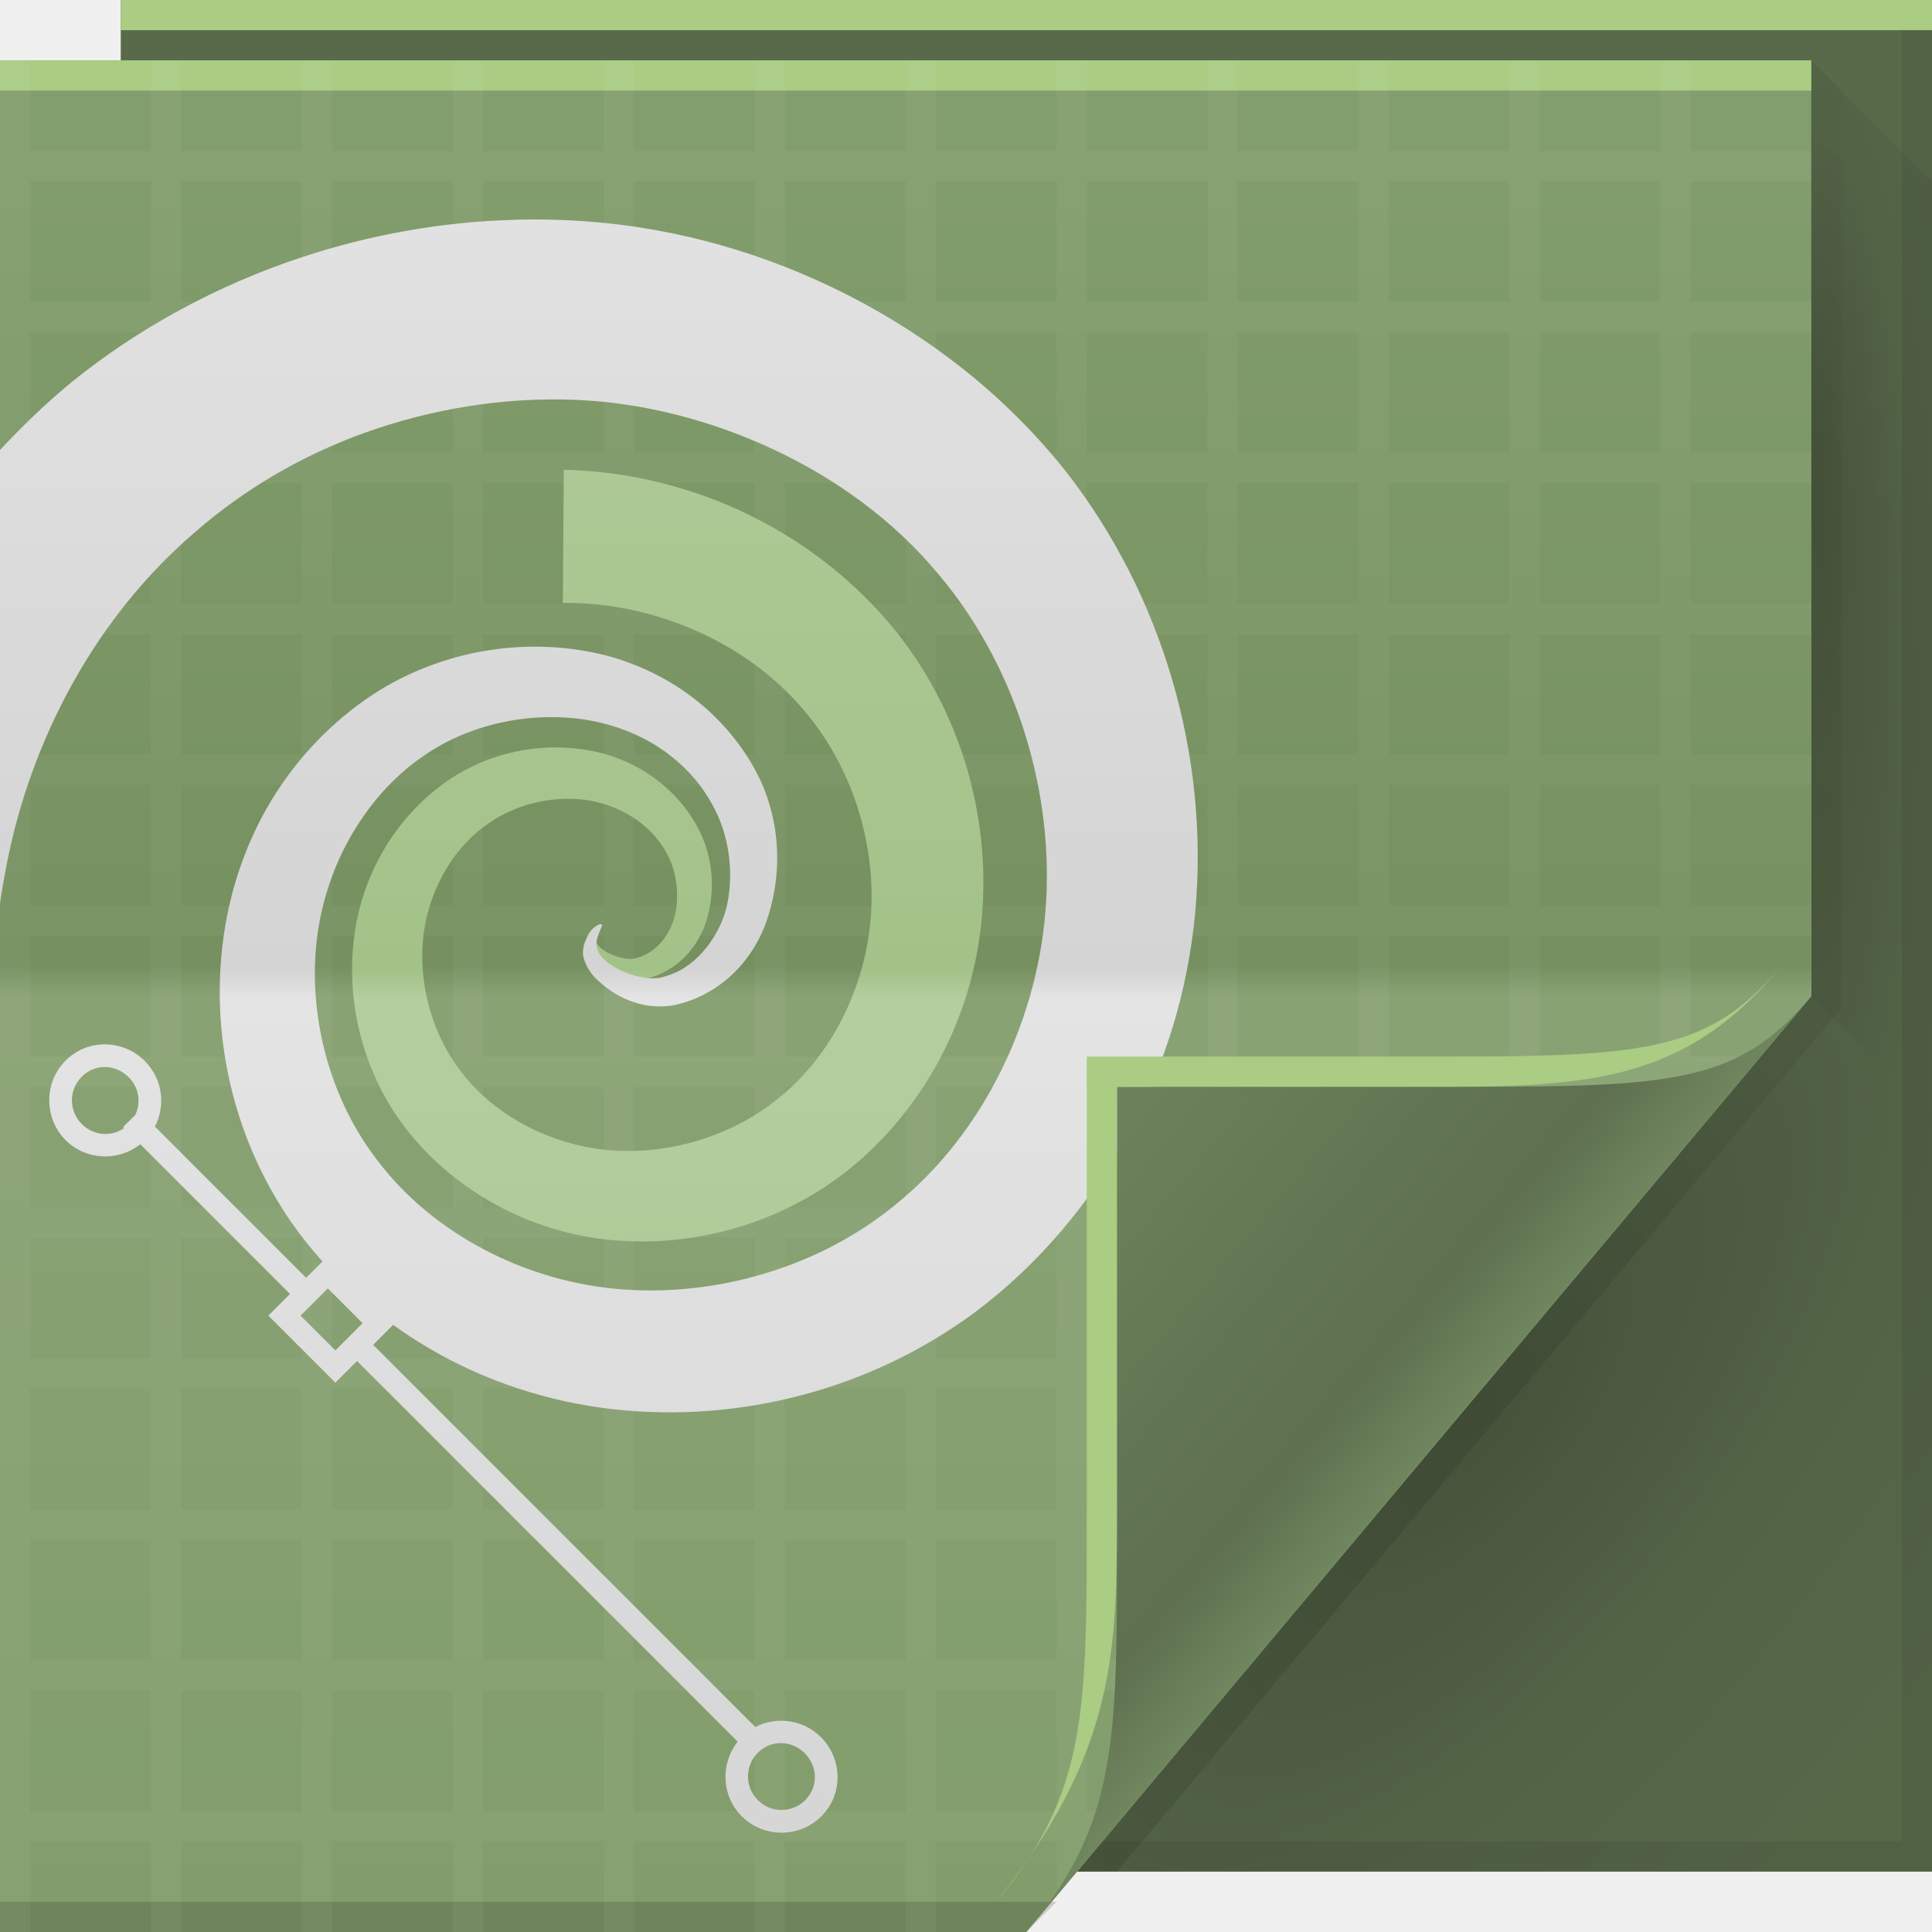
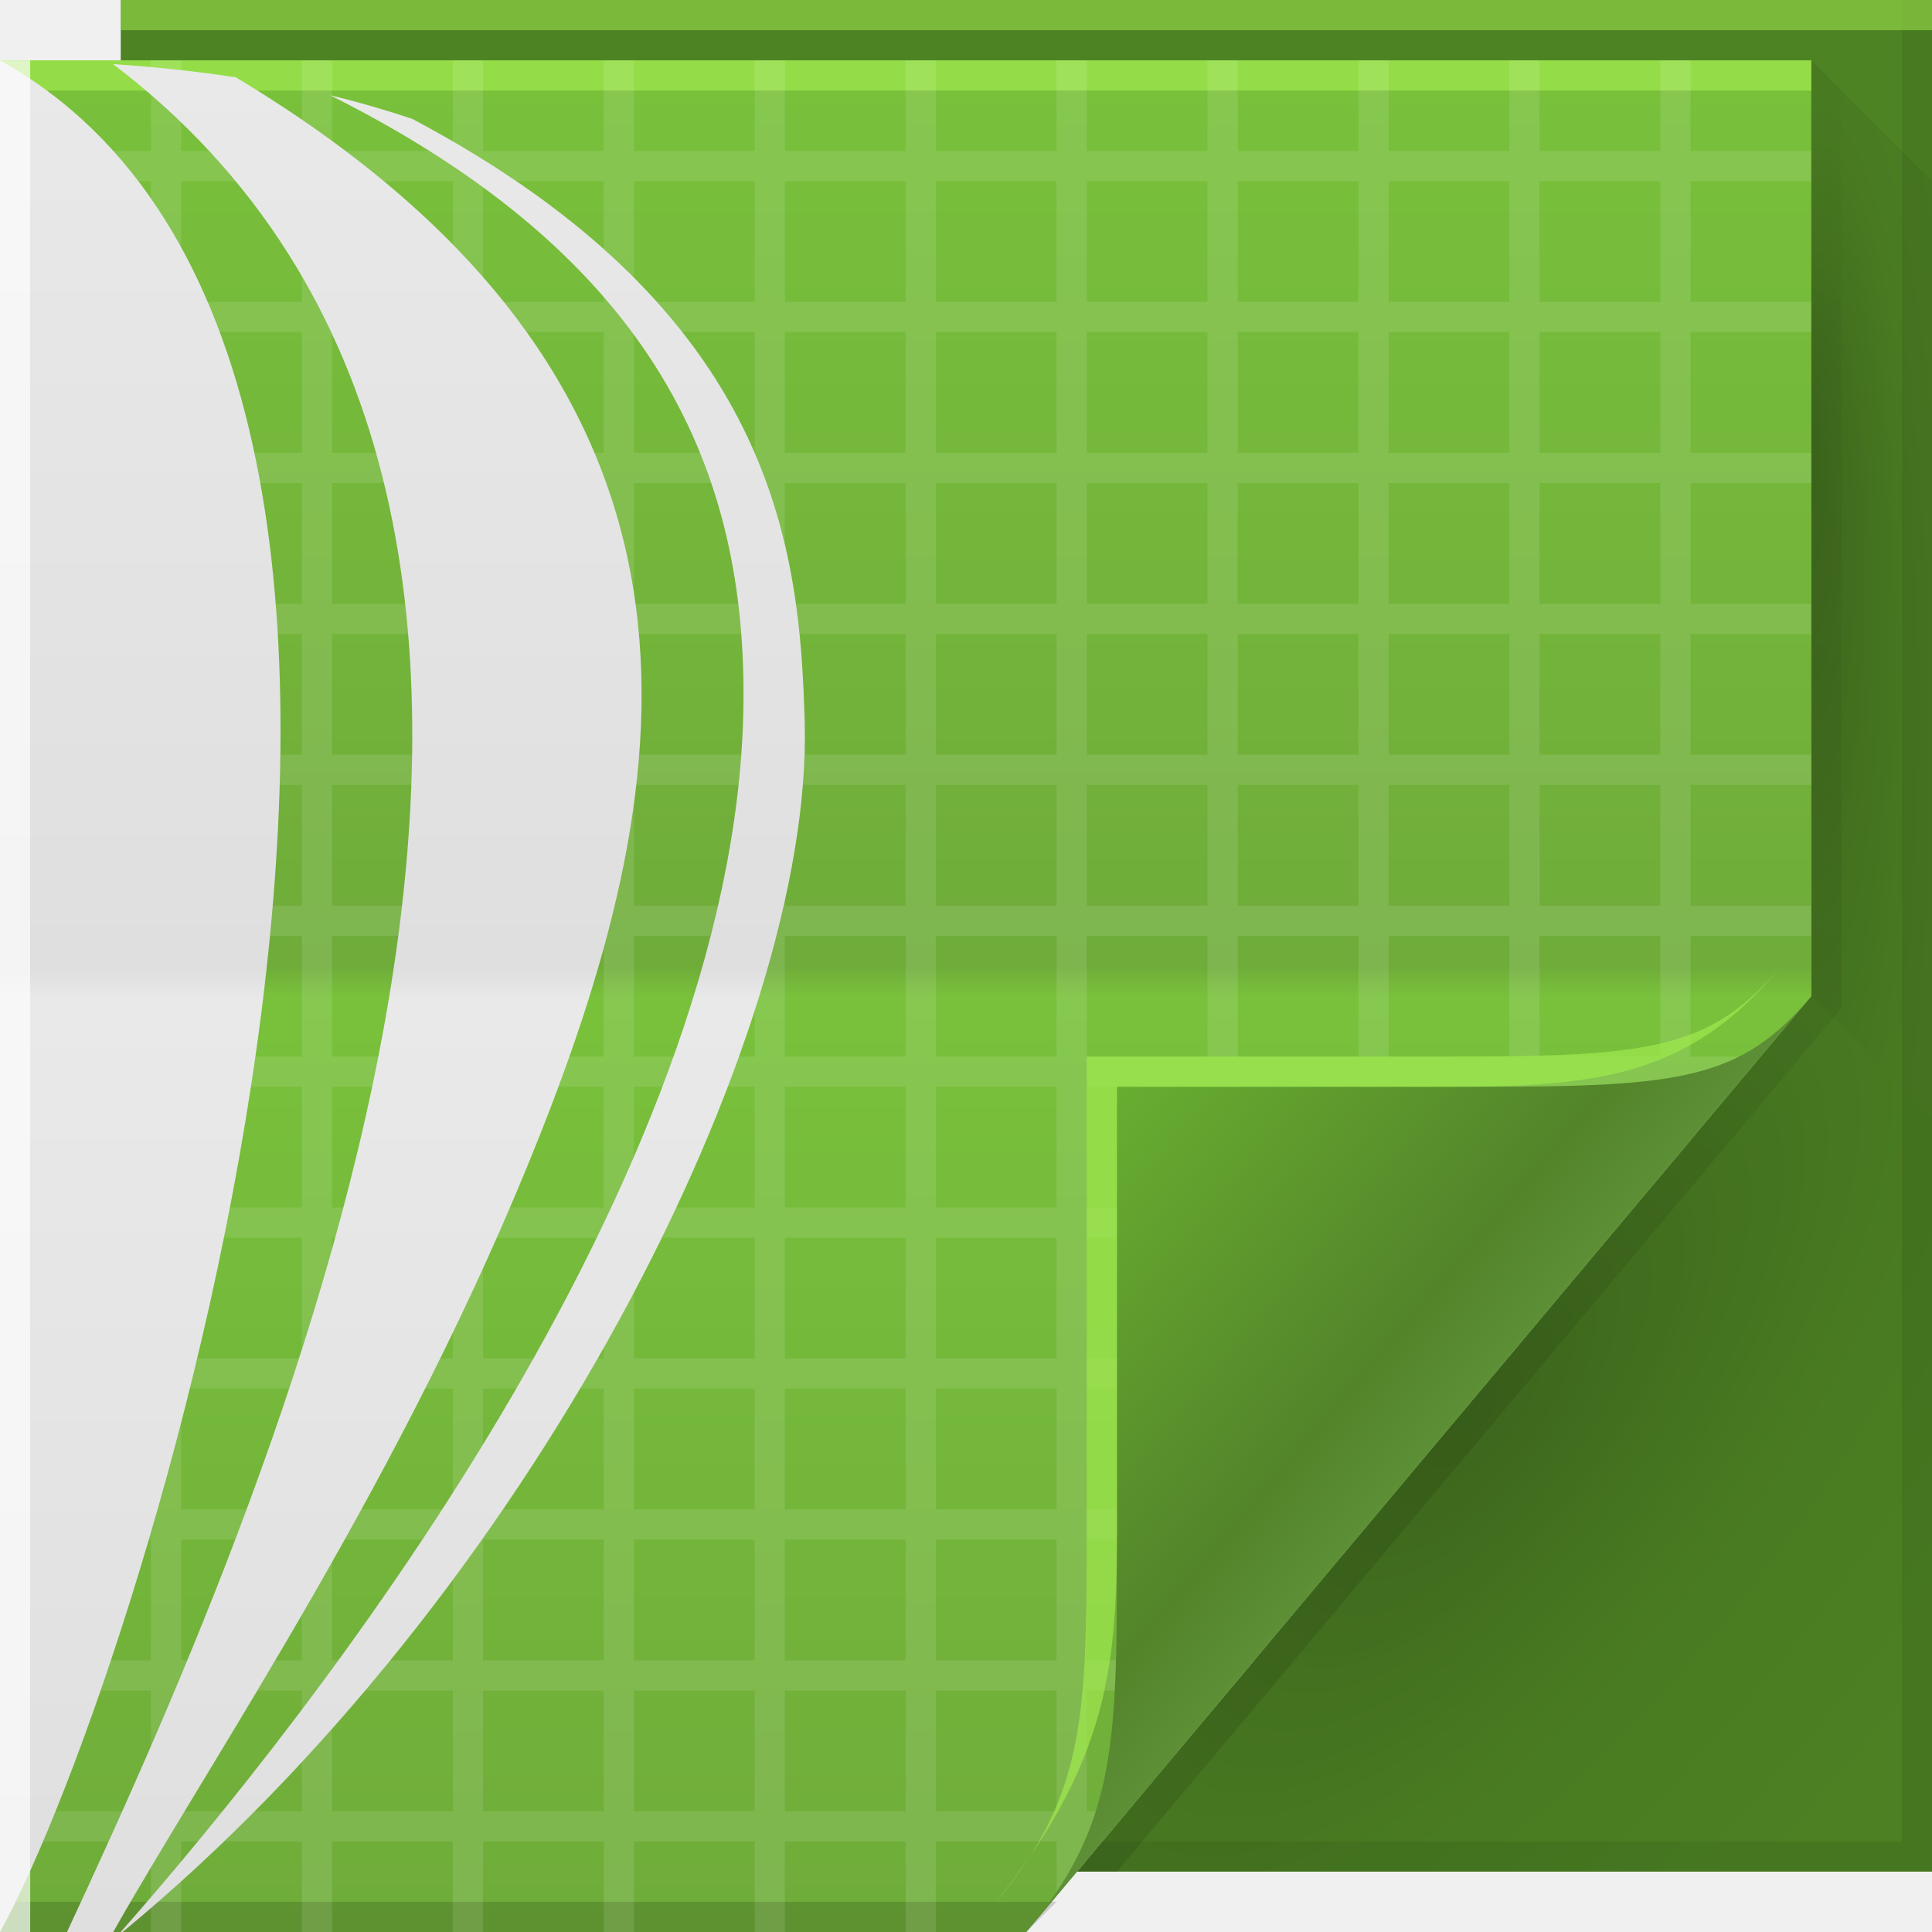
<svg xmlns="http://www.w3.org/2000/svg" xmlns:xlink="http://www.w3.org/1999/xlink" version="1.1" width="64" height="64" id="svg13094">
  <defs id="defs11">
    <radialGradient cx="60.562" cy="21.045" r="2" fx="59.604" fy="21.241" id="radialGradient3811-3" xlink:href="#radialGradient3996" gradientUnits="userSpaceOnUse" gradientTransform="matrix(0,19.31882,-3.43006,0,132.7475,-1136.964)" />
    <radialGradient cx="48.308" cy="47.141" r="14.161" id="radialGradient3996" gradientUnits="userSpaceOnUse" gradientTransform="matrix(0.9396233,0.7747794,-1.797524,2.17997,88.13055,-93.36575)">
      <stop id="stop3954" style="stop-color:#000000;stop-opacity:0.223" offset="0" />
      <stop id="stop3958" style="stop-color:#000000;stop-opacity:0.068" offset="0.5" />
      <stop id="stop3956" style="stop-color:#000000;stop-opacity:0.024" offset="1" />
    </radialGradient>
    <linearGradient x1="45" y1="52" x2="73" y2="4" id="linearGradient4308" gradientUnits="userSpaceOnUse">
      <stop id="stop4304" style="stop-color:#000000;stop-opacity:0.107" offset="0" />
      <stop id="stop4306" style="stop-color:#000000;stop-opacity:0" offset="1" />
    </linearGradient>
    <linearGradient x1="48.918" y1="46.214" x2="32.67" y2="24" id="linearGradient4259" gradientUnits="userSpaceOnUse">
      <stop id="stop3988" style="stop-color:#ffffff;stop-opacity:0.53" offset="0" />
      <stop id="stop3990" style="stop-color:#ffffff;stop-opacity:0" offset="1" />
    </linearGradient>
    <linearGradient x1="31" y1="64" x2="31" y2="2" id="linearGradient3984" gradientUnits="userSpaceOnUse">
-       <stop id="stop3099" style="stop-color:#829d6b;stop-opacity:1;" offset="0" />
-       <stop id="stop3875" style="stop-color:#89a274;stop-opacity:1;" offset="0.5" />
-       <stop id="stop3873" style="stop-color:#769060;stop-opacity:1;" offset="0.516" />
-       <stop id="stop3101" style="stop-color:#849f6e;stop-opacity:1;" offset="1" />
+       <stop id="stop3099" style="stop-color:#6fac3a;stop-opacity:1" offset="0" />
+       <stop id="stop3875" style="stop-color:#79c13b;stop-opacity:1" offset="0.5" />
+       <stop id="stop3873" style="stop-color:#6fac3a;stop-opacity:1" offset="0.516" />
+       <stop id="stop3101" style="stop-color:#79c13b;stop-opacity:1" offset="1" />
    </linearGradient>
    <linearGradient x1="48.992" y1="46.125" x2="37" y2="36" id="linearGradient4280" gradientUnits="userSpaceOnUse">
-       <stop id="stop4293" style="stop-color:#70865f;stop-opacity:1;" offset="0" />
-       <stop id="stop4295" style="stop-color:#5e704f;stop-opacity:1;" offset="0.21" />
-       <stop id="stop4297" style="stop-color:#6d825c;stop-opacity:1;" offset="1" />
+       <stop id="stop4293" style="stop-color:#5d8f37;stop-opacity:1" offset="0" />
+       <stop id="stop4295" style="stop-color:#53842a;stop-opacity:1" offset="0.21" />
+       <stop id="stop4297" style="stop-color:#68ae30;stop-opacity:1" offset="1" />
    </linearGradient>
    <radialGradient cx="48.308" cy="47.141" r="14.161" id="radialGradient3220" xlink:href="#radialGradient3996" gradientUnits="userSpaceOnUse" gradientTransform="matrix(0.9396233,0.7747794,-1.797524,2.17997,88.13055,-93.36575)" />
-     <linearGradient x1="31" y1="64" x2="31" y2="2" id="linearGradient3984-6" gradientUnits="userSpaceOnUse">
-       <stop id="stop3099-1" style="stop-color:#e3e3e3;stop-opacity:1;" offset="0" />
-       <stop id="stop3875-2" style="stop-color:#ededed;stop-opacity:1;" offset="0.5" />
-       <stop id="stop3873-5" style="stop-color:#e4e4e4;stop-opacity:1;" offset="0.516" />
-       <stop id="stop3101-0" style="stop-color:#e9e9e9;stop-opacity:1;" offset="1" />
-     </linearGradient>
-     <linearGradient xlink:href="#linearGradient3984-6" id="linearGradient3814" x1="-2886.754" y1="632.015" x2="-2886.754" y2="100.564" gradientUnits="userSpaceOnUse" />
-     <linearGradient xlink:href="#linearGradient3918-7-6" id="linearGradient4549-8-1-8" gradientUnits="userSpaceOnUse" gradientTransform="translate(-3117.602,-1600.228)" x1="3113.439" y1="1664.362" x2="3113.439" y2="1602.362" />
-     <linearGradient x1="31" y1="64" x2="31" y2="2" id="linearGradient3918-7-6" gradientUnits="userSpaceOnUse">
-       <stop id="stop3920-3-1" style="stop-color:#d4d4d4;stop-opacity:1" offset="0" />
-       <stop id="stop3922-9-0" style="stop-color:#e4e4e4;stop-opacity:1" offset="0.501" />
-       <stop id="stop3924-8-2" style="stop-color:#d4d4d4;stop-opacity:1" offset="0.516" />
-       <stop id="stop3926-0-8" style="stop-color:#e4e4e4;stop-opacity:1" offset="1" />
-     </linearGradient>
-     <linearGradient xlink:href="#linearGradient3918-5" id="linearGradient4549-8-1" gradientUnits="userSpaceOnUse" gradientTransform="translate(-3117.602,-1600.228)" x1="3113.439" y1="1664.362" x2="3113.439" y2="1602.362" />
-     <linearGradient x1="31" y1="64" x2="31" y2="2" id="linearGradient3918-5" gradientUnits="userSpaceOnUse">
-       <stop id="stop3920-82" style="stop-color:#d4d4d4;stop-opacity:1" offset="0" />
-       <stop id="stop3922-01" style="stop-color:#e4e4e4;stop-opacity:1" offset="0.501" />
-       <stop id="stop3924-5" style="stop-color:#d4d4d4;stop-opacity:1" offset="0.516" />
-       <stop id="stop3926-5" style="stop-color:#e4e4e4;stop-opacity:1" offset="1" />
-     </linearGradient>
-     <linearGradient xlink:href="#linearGradient5488-4" id="linearGradient5047-0" gradientUnits="userSpaceOnUse" gradientTransform="translate(-7995.101,400.0633)" x1="8049.217" y1="-335.929" x2="8049.217" y2="-397.929" />
-     <linearGradient id="linearGradient5488-4">
-       <stop id="stop5490-6" style="stop-color:#a3c288;stop-opacity:1;" offset="0" />
-       <stop id="stop5492-4" style="stop-color:#b5ce9f;stop-opacity:1;" offset="0.501" />
-       <stop id="stop5494-5" style="stop-color:#a3c288;stop-opacity:1;" offset="0.516" />
-       <stop id="stop5496-2" style="stop-color:#b5ce9f;stop-opacity:1;" offset="1" />
+     <linearGradient xlink:href="#linearGradient3918-5-0" id="linearGradient4549-8-1-2" gradientUnits="userSpaceOnUse" gradientTransform="translate(-3117.602,-1600.228)" x1="3113.439" y1="1664.362" x2="3113.439" y2="1602.362" />
+     <linearGradient x1="31" y1="64" x2="31" y2="2" id="linearGradient3918-5-0" gradientUnits="userSpaceOnUse">
+       <stop id="stop3920-82-1" style="stop-color:#dfdfdf;stop-opacity:1" offset="0" />
+       <stop id="stop3922-01-4" style="stop-color:#e9e9e9;stop-opacity:1" offset="0.501" />
+       <stop id="stop3924-5-3" style="stop-color:#dfdfdf;stop-opacity:1" offset="0.516" />
+       <stop id="stop3926-5-5" style="stop-color:#e9e9e9;stop-opacity:1" offset="1" />
    </linearGradient>
  </defs>
-   <path d="M 4,0 64,0 64,62 4,62 z" id="path3960" style="fill:#596a4b;fill-opacity:1;fill-rule:nonzero" />
+   <path d="M 4,0 64,0 64,62 4,62 z" id="path3960" style="fill:#4e8324;fill-opacity:1;fill-rule:nonzero" />
  <path d="m 60,2 4,4 0,31 -4,-4 z" id="path3900" style="fill:url(#radialGradient3811-3);fill-rule:nonzero" />
  <path d="M 63,0 V 61 H 4 v 1 h 59 1 V 61 0 h -1 z" id="path4299" style="fill:#000000;fill-opacity:0.072;fill-rule:nonzero" />
  <path d="M 60,2 60,33 35,62 37,62 60.781,33.656 61,33.375 61,33 61,3 z" id="path3922" style="fill:url(#linearGradient4308);fill-rule:nonzero" />
  <path d="M 0,2 60,2 60,33 34,64 0,64 z" id="path4257" style="fill:url(#linearGradient4259);fill-rule:nonzero" />
  <path d="M 0,2 60,2 60,33 34,64 0,64 z" id="path3982" style="fill:url(#linearGradient3984);fill-rule:nonzero" />
-   <path d="M 0,2 60,2 60,3 0,3 z" id="path4253" style="fill:#aacc83;fill-opacity:1;fill-rule:nonzero" />
+   <path d="M 0,2 60,2 60,3 0,3 z" id="path4253" style="fill:#a1e94e;fill-opacity:0.697;fill-rule:nonzero" />
  <path d="m 0,63 35,0 -1,1 -34,0 z" id="path4255" style="fill:#000000;fill-opacity:0.155;fill-rule:nonzero" />
-   <path d="M 4,0 64,0 64,1 4,1 z" id="path3878" style="fill:#aacc83;fill-opacity:1;fill-rule:nonzero" />
+   <path d="M 4,0 64,0 64,1 4,1 z" id="path3878" style="fill:#a1e94e;fill-opacity:0.534;fill-rule:nonzero" />
  <g id="g3079">
-     <path d="m 0,2 0,3 0,1 0,4 0,1 0,4 0,1 0,4 0,1 0,4 0,1 0,4 0,1 0,4 0,1 0,4 0,1 0,4 0,1 0,4 0,1 0,4 0,1 0,4 0,1 0,3 1,0 0,-3 4,0 0,3 1,0 0,-3 4,0 0,3 1,0 0,-3 4,0 0,3 1,0 0,-3 4,0 0,3 1,0 0,-3 4,0 0,3 1,0 0,-3 4,0 0,3 1,0 0,-3 4,0 0,1.812 1,-1.188 0,-0.625 0.531,0 0.812,-1 L 36,60 l 0,-4 4,0 0,0.844 L 41.562,55 41,55 41,51 44.906,51 46,49.688 46,46 49.094,46 49.938,45 46,45 l 0,-4 4,0 0,3.938 1,-1.219 L 51,41 53.281,41 54.125,40 51,40 l 0,-4 4,0 0,2.969 1,-1.188 L 56,36 57.469,36 58.312,35 56,35 l 0,-4 4,0 0,-1 -4,0 0,-4 4,0 0,-1 -4,0 0,-4 4,0 0,-1 -4,0 0,-4 4,0 0,-1 -4,0 0,-4 4,0 0,-1 -4,0 0,-4 4,0 0,-1 -4,0 0,-3 -1,0 0,3 -4,0 0,-3 -1,0 0,3 -4,0 0,-3 -1,0 0,3 -4,0 0,-3 -1,0 0,3 -4,0 0,-3 -1,0 0,3 -4,0 0,-3 -1,0 0,3 -4,0 0,-3 -1,0 0,3 -4,0 0,-3 -1,0 0,3 -4,0 0,-3 -1,0 0,3 -4,0 0,-3 -1,0 0,3 L 6,5 6,2 5,2 5,5 1,5 1,2 0,2 z m 1,4 4,0 0,4 -4,0 0,-4 z m 5,0 4,0 0,4 -4,0 0,-4 z m 5,0 4,0 0,4 -4,0 0,-4 z m 5,0 4,0 0,4 -4,0 0,-4 z m 5,0 4,0 0,4 -4,0 0,-4 z m 5,0 4,0 0,4 -4,0 0,-4 z m 5,0 4,0 0,4 -4,0 0,-4 z m 5,0 4,0 0,4 -4,0 0,-4 z m 5,0 4,0 0,4 -4,0 0,-4 z m 5,0 4,0 0,4 -4,0 0,-4 z m 5,0 4,0 0,4 -4,0 0,-4 z m -50,5 4,0 0,4 -4,0 0,-4 z m 5,0 4,0 0,4 -4,0 0,-4 z m 5,0 4,0 0,4 -4,0 0,-4 z m 5,0 4,0 0,4 -4,0 0,-4 z m 5,0 4,0 0,4 -4,0 0,-4 z m 5,0 4,0 0,4 -4,0 0,-4 z m 5,0 4,0 0,4 -4,0 0,-4 z m 5,0 4,0 0,4 -4,0 0,-4 z m 5,0 4,0 0,4 -4,0 0,-4 z m 5,0 4,0 0,4 -4,0 0,-4 z m 5,0 4,0 0,4 -4,0 0,-4 z m -50,5 4,0 0,4 -4,0 0,-4 z m 5,0 4,0 0,4 -4,0 0,-4 z m 5,0 4,0 0,4 -4,0 0,-4 z m 5,0 4,0 0,4 -4,0 0,-4 z m 5,0 4,0 0,4 -4,0 0,-4 z m 5,0 4,0 0,4 -4,0 0,-4 z m 5,0 4,0 0,4 -4,0 0,-4 z m 5,0 4,0 0,4 -4,0 0,-4 z m 5,0 4,0 0,4 -4,0 0,-4 z m 5,0 4,0 0,4 -4,0 0,-4 z m 5,0 4,0 0,4 -4,0 0,-4 z m -50,5 4,0 0,4 -4,0 0,-4 z m 5,0 4,0 0,4 -4,0 0,-4 z m 5,0 4,0 0,4 -4,0 0,-4 z m 5,0 4,0 0,4 -4,0 0,-4 z m 5,0 4,0 0,4 -4,0 0,-4 z m 5,0 4,0 0,4 -4,0 0,-4 z m 5,0 4,0 0,4 -4,0 0,-4 z m 5,0 4,0 0,4 -4,0 0,-4 z m 5,0 4,0 0,4 -4,0 0,-4 z m 5,0 4,0 0,4 -4,0 0,-4 z m 5,0 4,0 0,4 -4,0 0,-4 z m -50,5 4,0 0,4 -4,0 0,-4 z m 5,0 4,0 0,4 -4,0 0,-4 z m 5,0 4,0 0,4 -4,0 0,-4 z m 5,0 4,0 0,4 -4,0 0,-4 z m 5,0 4,0 0,4 -4,0 0,-4 z m 5,0 4,0 0,4 -4,0 0,-4 z m 5,0 4,0 0,4 -4,0 0,-4 z m 5,0 4,0 0,4 -4,0 0,-4 z m 5,0 4,0 0,4 -4,0 0,-4 z m 5,0 4,0 0,4 -4,0 0,-4 z m 5,0 4,0 0,4 -4,0 0,-4 z m -50,5 4,0 0,4 -4,0 0,-4 z m 5,0 4,0 0,4 -4,0 0,-4 z m 5,0 4,0 0,4 -4,0 0,-4 z m 5,0 4,0 0,4 -4,0 0,-4 z m 5,0 4,0 0,4 -4,0 0,-4 z m 5,0 4,0 0,4 -4,0 0,-4 z m 5,0 4,0 0,4 -4,0 0,-4 z m 5,0 4,0 0,4 -4,0 0,-4 z m 5,0 4,0 0,4 -4,0 0,-4 z m 5,0 4,0 0,4 -4,0 0,-4 z m 5,0 4,0 0,4 -4,0 0,-4 z m -50,5 4,0 0,4 -4,0 0,-4 z m 5,0 4,0 0,4 -4,0 0,-4 z m 5,0 4,0 0,4 -4,0 0,-4 z m 5,0 4,0 0,4 -4,0 0,-4 z m 5,0 4,0 0,4 -4,0 0,-4 z m 5,0 4,0 0,4 -4,0 0,-4 z m 5,0 4,0 0,4 -4,0 0,-4 z m 5,0 4,0 0,4 -4,0 0,-4 z m 5,0 4,0 0,4 -4,0 0,-4 z m 5,0 4,0 0,4 -4,0 0,-4 z m -45,5 4,0 0,4 -4,0 0,-4 z m 5,0 4,0 0,4 -4,0 0,-4 z m 5,0 4,0 0,4 -4,0 0,-4 z m 5,0 4,0 0,4 -4,0 0,-4 z m 5,0 4,0 0,4 -4,0 0,-4 z m 5,0 4,0 0,4 -4,0 0,-4 z m 5,0 4,0 0,4 -4,0 0,-4 z m 5,0 4,0 0,4 -4,0 0,-4 z m 5,0 4,0 0,4 -4,0 0,-4 z m -40,5 4,0 0,4 -4,0 0,-4 z m 5,0 4,0 0,4 -4,0 0,-4 z m 5,0 4,0 0,4 -4,0 0,-4 z m 5,0 4,0 0,4 -4,0 0,-4 z m 5,0 4,0 0,4 -4,0 0,-4 z m 5,0 4,0 0,4 -4,0 0,-4 z m 5,0 4,0 0,4 -4,0 0,-4 z m 5,0 4,0 0,4 -4,0 0,-4 z m 5,0 4,0 0,4 -4,0 0,-4 z m -40,5 4,0 0,4 -4,0 0,-4 z m 5,0 4,0 0,4 -4,0 0,-4 z m 5,0 4,0 0,4 -4,0 0,-4 z m 5,0 4,0 0,4 -4,0 0,-4 z m 5,0 4,0 0,4 -4,0 0,-4 z m 5,0 4,0 0,4 -4,0 0,-4 z m 5,0 4,0 0,4 -4,0 0,-4 z m 5,0 4,0 0,4 -4,0 0,-4 z m -35,5 4,0 0,4 -4,0 0,-4 z m 5,0 4,0 0,4 -4,0 0,-4 z m 5,0 4,0 0,4 -4,0 0,-4 z m 5,0 4,0 0,4 -4,0 0,-4 z m 5,0 4,0 0,4 -4,0 0,-4 z m 5,0 4,0 0,4 -4,0 0,-4 z m 5,0 4,0 0,4 -4,0 0,-4 z" id="path3948" style="fill:#ffffff;fill-opacity:0.042;fill-rule:nonzero" />
+     <path d="m 0,2 0,3 0,1 0,4 0,1 0,4 0,1 0,4 0,1 0,4 0,1 0,4 0,1 0,4 0,1 0,4 0,1 0,4 0,1 0,4 0,1 0,4 0,1 0,4 0,1 0,3 1,0 0,-3 4,0 0,3 1,0 0,-3 4,0 0,3 1,0 0,-3 4,0 0,3 1,0 0,-3 4,0 0,3 1,0 0,-3 4,0 0,3 1,0 0,-3 4,0 0,3 1,0 0,-3 4,0 0,1.812 1,-1.188 0,-0.625 0.531,0 0.812,-1 L 36,60 l 0,-4 4,0 0,0.844 L 41.562,55 41,55 41,51 44.906,51 46,49.688 46,46 49.094,46 49.938,45 46,45 l 0,-4 4,0 0,3.938 1,-1.219 L 51,41 53.281,41 54.125,40 51,40 l 0,-4 4,0 0,2.969 1,-1.188 L 56,36 57.469,36 58.312,35 56,35 l 0,-4 4,0 0,-1 -4,0 0,-4 4,0 0,-1 -4,0 0,-4 4,0 0,-1 -4,0 0,-4 4,0 0,-1 -4,0 0,-4 4,0 0,-1 -4,0 0,-4 4,0 0,-1 -4,0 0,-3 -1,0 0,3 -4,0 0,-3 -1,0 0,3 -4,0 0,-3 -1,0 0,3 -4,0 0,-3 -1,0 0,3 -4,0 0,-3 -1,0 0,3 -4,0 0,-3 -1,0 0,3 -4,0 0,-3 -1,0 0,3 -4,0 0,-3 -1,0 0,3 -4,0 0,-3 -1,0 0,3 -4,0 0,-3 -1,0 0,3 L 6,5 6,2 5,2 5,5 1,5 1,2 0,2 z m 1,4 4,0 0,4 -4,0 0,-4 z m 5,0 4,0 0,4 -4,0 0,-4 z m 5,0 4,0 0,4 -4,0 0,-4 z m 5,0 4,0 0,4 -4,0 0,-4 z m 5,0 4,0 0,4 -4,0 0,-4 z m 5,0 4,0 0,4 -4,0 0,-4 z m 5,0 4,0 0,4 -4,0 0,-4 z m 5,0 4,0 0,4 -4,0 0,-4 z m 5,0 4,0 0,4 -4,0 0,-4 z m 5,0 4,0 0,4 -4,0 0,-4 z m 5,0 4,0 0,4 -4,0 0,-4 z m -50,5 4,0 0,4 -4,0 0,-4 z m 5,0 4,0 0,4 -4,0 0,-4 z m 5,0 4,0 0,4 -4,0 0,-4 z m 5,0 4,0 0,4 -4,0 0,-4 z m 5,0 4,0 0,4 -4,0 0,-4 z m 5,0 4,0 0,4 -4,0 0,-4 z m 5,0 4,0 0,4 -4,0 0,-4 z m 5,0 4,0 0,4 -4,0 0,-4 z m 5,0 4,0 0,4 -4,0 0,-4 z m 5,0 4,0 0,4 -4,0 0,-4 z m 5,0 4,0 0,4 -4,0 0,-4 z m -50,5 4,0 0,4 -4,0 0,-4 z m 5,0 4,0 0,4 -4,0 0,-4 z m 5,0 4,0 0,4 -4,0 0,-4 z m 5,0 4,0 0,4 -4,0 0,-4 z m 5,0 4,0 0,4 -4,0 0,-4 z m 5,0 4,0 0,4 -4,0 0,-4 z m 5,0 4,0 0,4 -4,0 0,-4 z m 5,0 4,0 0,4 -4,0 0,-4 z m 5,0 4,0 0,4 -4,0 0,-4 z m 5,0 4,0 0,4 -4,0 0,-4 z m 5,0 4,0 0,4 -4,0 0,-4 z m -50,5 4,0 0,4 -4,0 0,-4 z m 5,0 4,0 0,4 -4,0 0,-4 z m 5,0 4,0 0,4 -4,0 0,-4 z m 5,0 4,0 0,4 -4,0 0,-4 z m 5,0 4,0 0,4 -4,0 0,-4 z m 5,0 4,0 0,4 -4,0 0,-4 z m 5,0 4,0 0,4 -4,0 0,-4 z m 5,0 4,0 0,4 -4,0 0,-4 z m 5,0 4,0 0,4 -4,0 0,-4 z m 5,0 4,0 0,4 -4,0 0,-4 z m 5,0 4,0 0,4 -4,0 0,-4 z m -50,5 4,0 0,4 -4,0 0,-4 z m 5,0 4,0 0,4 -4,0 0,-4 z m 5,0 4,0 0,4 -4,0 0,-4 z m 5,0 4,0 0,4 -4,0 0,-4 z m 5,0 4,0 0,4 -4,0 0,-4 z m 5,0 4,0 0,4 -4,0 0,-4 z m 5,0 4,0 0,4 -4,0 0,-4 z m 5,0 4,0 0,4 -4,0 0,-4 z m 5,0 4,0 0,4 -4,0 0,-4 z m 5,0 4,0 0,4 -4,0 0,-4 z m 5,0 4,0 0,4 -4,0 0,-4 z m -50,5 4,0 0,4 -4,0 0,-4 z m 5,0 4,0 0,4 -4,0 0,-4 z m 5,0 4,0 0,4 -4,0 0,-4 z m 5,0 4,0 0,4 -4,0 0,-4 z m 5,0 4,0 0,4 -4,0 0,-4 z m 5,0 4,0 0,4 -4,0 0,-4 z m 5,0 4,0 0,4 -4,0 0,-4 z m 5,0 4,0 0,4 -4,0 0,-4 z m 5,0 4,0 0,4 -4,0 0,-4 z m 5,0 4,0 0,4 -4,0 0,-4 z m 5,0 4,0 0,4 -4,0 0,-4 z m -50,5 4,0 0,4 -4,0 0,-4 z m 5,0 4,0 0,4 -4,0 0,-4 z m 5,0 4,0 0,4 -4,0 0,-4 z m 5,0 4,0 0,4 -4,0 0,-4 z m 5,0 4,0 0,4 -4,0 0,-4 z m 5,0 4,0 0,4 -4,0 0,-4 z m 5,0 4,0 0,4 -4,0 0,-4 z m 5,0 4,0 0,4 -4,0 0,-4 z m 5,0 4,0 0,4 -4,0 0,-4 z m 5,0 4,0 0,4 -4,0 0,-4 z m -45,5 4,0 0,4 -4,0 0,-4 z m 5,0 4,0 0,4 -4,0 0,-4 z m 5,0 4,0 0,4 -4,0 0,-4 z m 5,0 4,0 0,4 -4,0 0,-4 z m 5,0 4,0 0,4 -4,0 0,-4 z m 5,0 4,0 0,4 -4,0 0,-4 z m 5,0 4,0 0,4 -4,0 0,-4 z m 5,0 4,0 0,4 -4,0 0,-4 z m 5,0 4,0 0,4 -4,0 0,-4 z m -40,5 4,0 0,4 -4,0 0,-4 z m 5,0 4,0 0,4 -4,0 0,-4 z m 5,0 4,0 0,4 -4,0 0,-4 z m 5,0 4,0 0,4 -4,0 0,-4 z m 5,0 4,0 0,4 -4,0 0,-4 z m 5,0 4,0 0,4 -4,0 0,-4 z m 5,0 4,0 0,4 -4,0 0,-4 z m 5,0 4,0 0,4 -4,0 0,-4 z m 5,0 4,0 0,4 -4,0 0,-4 z m -40,5 4,0 0,4 -4,0 0,-4 z m 5,0 4,0 0,4 -4,0 0,-4 z m 5,0 4,0 0,4 -4,0 0,-4 z m 5,0 4,0 0,4 -4,0 0,-4 z m 5,0 4,0 0,4 -4,0 0,-4 z m 5,0 4,0 0,4 -4,0 0,-4 z m 5,0 4,0 0,4 -4,0 0,-4 z m 5,0 4,0 0,4 -4,0 0,-4 z m -35,5 4,0 0,4 -4,0 0,-4 z m 5,0 4,0 0,4 -4,0 0,-4 z m 5,0 4,0 0,4 -4,0 0,-4 z m 5,0 4,0 0,4 -4,0 0,-4 z m 5,0 4,0 0,4 -4,0 0,-4 z m 5,0 4,0 0,4 -4,0 0,-4 z m 5,0 4,0 0,4 -4,0 0,-4 z" id="path3948" style="fill:#ffffff;fill-opacity:0.106;fill-rule:nonzero" />
  </g>
-   <path style="color:#000000;fill:url(#linearGradient5047-0);fill-opacity:1;fill-rule:nonzero;stroke:none;stroke-width:1;marker:none;visibility:visible;display:inline;overflow:visible;enable-background:accumulate" d="m 18.676,15.559 c -0.01,1.472 -0.021,2.944 -0.031,4.416 0,0 0.223,-0.009 0.644,0.012 0.42,0.021 1.041,0.077 1.816,0.256 0.775,0.179 1.706,0.483 2.683,1.008 0.977,0.524 2,1.27 2.861,2.301 0.68,0.795 1.265,1.786 1.665,2.917 0.4,1.131 0.614,2.402 0.547,3.697 -0.058,1.122 -0.344,2.287 -0.857,3.367 -0.513,1.08 -1.253,2.074 -2.199,2.834 -1.462,1.207 -3.502,1.871 -5.475,1.745 -1.943,-0.124 -3.896,-1.086 -5.049,-2.602 -0.946,-1.21 -1.4,-2.828 -1.274,-4.331 0.065,-0.782 0.306,-1.553 0.678,-2.226 0.372,-0.673 0.876,-1.247 1.471,-1.659 0.929,-0.663 2.12,-0.928 3.182,-0.803 0.58,0.069 1.14,0.276 1.608,0.573 0.468,0.297 0.845,0.684 1.094,1.121 0.376,0.63 0.461,1.399 0.338,2.047 -0.072,0.371 -0.248,0.715 -0.469,0.974 -0.222,0.258 -0.489,0.432 -0.766,0.512 -0.166,0.065 -0.357,0.054 -0.539,0.014 -0.182,-0.04 -0.354,-0.112 -0.502,-0.188 -0.166,-0.104 -0.291,-0.199 -0.33,-0.307 -0.073,-0.117 -0.016,-0.271 0.018,-0.372 0.034,-0.102 0.057,-0.163 0.035,-0.184 -0.021,-0.021 -0.089,-0.007 -0.186,0.078 -0.049,0.043 -0.104,0.104 -0.149,0.193 -0.046,0.089 -0.082,0.206 -0.074,0.361 0.032,0.229 0.175,0.477 0.391,0.646 0.156,0.14 0.356,0.278 0.606,0.375 0.25,0.097 0.549,0.154 0.89,0.106 0.421,-0.075 0.852,-0.27 1.229,-0.597 0.376,-0.327 0.699,-0.786 0.868,-1.346 0.266,-0.856 0.269,-1.911 -0.198,-2.911 -0.312,-0.648 -0.787,-1.241 -1.4,-1.717 -0.613,-0.476 -1.365,-0.833 -2.199,-0.995 -1.439,-0.282 -3.075,-0.058 -4.496,0.806 -0.874,0.542 -1.633,1.288 -2.215,2.183 -0.582,0.895 -0.986,1.938 -1.144,3.051 -0.295,2.058 0.175,4.284 1.438,6.12 1.56,2.224 4.11,3.712 6.875,4.024 2.729,0.308 5.546,-0.446 7.762,-2.086 1.389,-1.047 2.496,-2.381 3.286,-3.85 0.79,-1.469 1.262,-3.072 1.411,-4.674 0.168,-1.805 -0.047,-3.571 -0.541,-5.172 -0.494,-1.601 -1.267,-3.036 -2.204,-4.242 -1.195,-1.513 -2.581,-2.621 -3.913,-3.412 -1.333,-0.791 -2.614,-1.266 -3.693,-1.557 -1.079,-0.291 -1.96,-0.4 -2.561,-0.452 -0.601,-0.052 -0.926,-0.05 -0.926,-0.05 z" id="path3031" />
-   <path style="color:#000000;fill:url(#linearGradient4549-8-1);fill-opacity:1;fill-rule:nonzero;stroke:none;stroke-width:1;marker:none;visibility:visible;display:inline;overflow:visible;enable-background:accumulate" d="m 17.062,7.281 c -2.445,0.063 -4.815,0.502 -7,1.219 C 7.149,9.455 4.543,10.904 2.375,12.656 1.502,13.373 0.725,14.133 0,14.906 L 0,29.938 C 0.045,29.59 0.115,29.201 0.188,28.812 0.476,27.257 1.01,25.388 2,23.406 c 0.99,-1.981 2.446,-4.065 4.5,-5.812 1.521,-1.322 3.4,-2.47 5.562,-3.25 2.163,-0.78 4.606,-1.211 7.094,-1.094 2.15,0.1 4.359,0.657 6.438,1.625 2.079,0.968 4.004,2.351 5.5,4.156 2.421,2.858 3.783,6.879 3.562,10.812 -0.213,3.83 -2.044,7.709 -5.031,10.094 -2.458,2.006 -5.786,2.999 -8.938,2.781 C 17.464,42.497 14.347,40.886 12.5,38.438 10.95,36.429 10.252,33.796 10.469,31.375 c 0.116,-1.288 0.51,-2.536 1.125,-3.625 0.615,-1.089 1.439,-2.026 2.406,-2.688 1.535,-1.078 3.471,-1.465 5.188,-1.25 0.952,0.12 1.869,0.446 2.625,0.938 0.756,0.491 1.351,1.131 1.75,1.844 0.607,1.042 0.741,2.298 0.531,3.344 -0.125,0.611 -0.444,1.178 -0.812,1.594 -0.368,0.416 -0.798,0.687 -1.25,0.812 -0.282,0.101 -0.611,0.07 -0.906,0 -0.295,-0.07 -0.547,-0.185 -0.781,-0.312 C 20.075,31.86 19.873,31.684 19.812,31.5 19.702,31.293 19.783,31.065 19.844,30.906 19.904,30.747 19.967,30.654 19.938,30.625 c -0.029,-0.029 -0.134,-0.011 -0.281,0.125 -0.074,0.068 -0.15,0.174 -0.219,0.312 -0.068,0.139 -0.141,0.328 -0.125,0.562 0.052,0.349 0.288,0.709 0.625,0.969 0.245,0.214 0.549,0.415 0.938,0.562 0.388,0.147 0.853,0.234 1.375,0.156 0.649,-0.119 1.327,-0.428 1.906,-0.938 0.579,-0.509 1.055,-1.224 1.312,-2.094 0.404,-1.329 0.42,-2.953 -0.312,-4.5 -0.485,-0.997 -1.234,-1.923 -2.188,-2.656 -0.954,-0.733 -2.139,-1.285 -3.438,-1.531 -2.225,-0.427 -4.763,-0.071 -6.969,1.281 -1.341,0.838 -2.508,1.986 -3.406,3.375 -0.899,1.389 -1.508,3.043 -1.75,4.781 -0.443,3.165 0.267,6.607 2.25,9.469 1.194,1.695 2.768,3.12 4.594,4.188 1.826,1.067 3.918,1.761 6.094,2 4.15,0.457 8.504,-0.647 12,-3.25 4.14,-3.132 6.779,-8.039 7.25,-13.219 0.474,-5.216 -1.104,-10.524 -4.281,-14.594 -1.99,-2.509 -4.499,-4.455 -7.219,-5.844 -2.72,-1.389 -5.644,-2.211 -8.562,-2.438 -0.83,-0.064 -1.654,-0.084 -2.469,-0.062 z" id="path3942" />
-   <path style="font-size:medium;font-style:normal;font-variant:normal;font-weight:normal;font-stretch:normal;text-indent:0;text-align:start;text-decoration:none;line-height:normal;letter-spacing:normal;word-spacing:normal;text-transform:none;direction:ltr;block-progression:tb;writing-mode:lr-tb;text-anchor:start;baseline-shift:baseline;color:#000000;fill:url(#linearGradient4549-8-1-8);fill-opacity:1;fill-rule:nonzero;stroke:none;stroke-width:1;marker:none;visibility:visible;display:inline;overflow:visible;enable-background:accumulate;font-family:Sans;-inkscape-font-specification:Sans" d="m 4.797,35.148 c -0.725,-0.725 -1.897,-0.741 -2.622,-0.017 -0.725,0.725 -0.725,1.914 8e-7,2.639 0.674,0.674 1.742,0.713 2.472,0.134 l 4.96,4.96 -0.451,0.451 -0.267,0.267 0.267,0.267 1.687,1.687 0.267,0.267 0.267,-0.267 0.451,-0.451 12.609,12.609 c -0.578,0.73 -0.54,1.798 0.134,2.472 0.725,0.725 1.914,0.725 2.639,0 0.725,-0.725 0.708,-1.897 -0.017,-2.622 -0.588,-0.588 -1.472,-0.696 -2.171,-0.334 L 12.362,44.55 12.813,44.099 13.08,43.832 12.813,43.565 11.126,41.878 10.859,41.611 10.592,41.878 10.141,42.329 5.131,37.319 c 0.364,-0.7 0.255,-1.582 -0.334,-2.171 z m -0.534,0.534 c 0.345,0.345 0.414,0.843 0.217,1.253 l -0.401,0.401 0.033,0.033 c -0.433,0.3 -1.016,0.253 -1.403,-0.134 -0.436,-0.436 -0.436,-1.134 0,-1.57 0.436,-0.436 1.117,-0.419 1.553,0.017 z M 26.658,58.078 c 0.436,0.436 0.452,1.117 0.017,1.553 -0.436,0.436 -1.134,0.436 -1.57,0 -0.436,-0.436 -0.436,-1.134 0,-1.57 0.436,-0.436 1.117,-0.419 1.553,0.017 z m -15.799,-15.398 1.152,1.152 -0.902,0.902 -1.152,-1.152 0.902,-0.902 z" id="path4178" />
  <path d="m 60,33 4,4 0,25 -28.323,0 z" id="path3934" style="fill:url(#radialGradient3220);fill-rule:nonzero" />
  <path d="M 34,64 60,33 c -2.329,2.776 -4.361,3 -11,3 H 37 v 15 c 0,6.644 0.044,9.37 -3,13 z" id="path4278" style="fill:url(#linearGradient4280);fill-rule:nonzero" />
-   <path d="m 59,32 c -2.329,2.776 -4.361,3 -11,3 H 36 v 15 c 0,6.644 0.044,9.37 -3,13 4,-5 4,-8.357 4,-13 V 36 h 11 c 5,0 8.041,-0.382 11,-4 z" id="path4282" style="fill:#aacc83;fill-opacity:1;fill-rule:nonzero" />
+   <path d="m 59,32 c -2.329,2.776 -4.361,3 -11,3 H 36 v 15 c 0,6.644 0.044,9.37 -3,13 4,-5 4,-8.357 4,-13 V 36 h 11 c 5,0 8.041,-0.382 11,-4 z" id="path4282" style="fill:#a1e94e;fill-opacity:0.697;fill-rule:nonzero" />
+   <path style="color:#000000;fill:url(#linearGradient4549-8-1-2);fill-opacity:1;fill-rule:nonzero;stroke:none;marker:none;visibility:visible;display:inline;overflow:visible;enable-background:accumulate;stroke-width:1" d="M 0,2 0,64 C 4.932,55.089 18.183,12.14 0,2 z M 3.75,2.125 C 22.989,16.765 9.56,48.269 2.219,64 L 3.75,64 C 7.072,58.131 13.438,48.819 17.875,37.625 22.574,25.771 24.793,12.756 7.812,2.562 6.536,2.369 5.178,2.217 3.75,2.125 z m 7.188,1.031 C 21.785,8.585 24.767,15.701 24.625,23.5 24.34,39.171 10.133,57.036 4,64 l 0.062,0 C 17.545,52.883 26.954,34.35 26.656,23.906 26.496,18.277 25.761,10.347 13.656,3.938 12.794,3.651 11.897,3.384 10.938,3.156 z" id="path3136-9" />
+   <path style="color:#000000;fill:#ffffff;fill-opacity:0.654;fill-rule:nonzero;stroke:none;stroke-width:1;marker:none;visibility:visible;display:inline;overflow:visible;enable-background:accumulate" d="M 0,2 0,64 1,64 1,2 z" id="rect4581" />
</svg>
